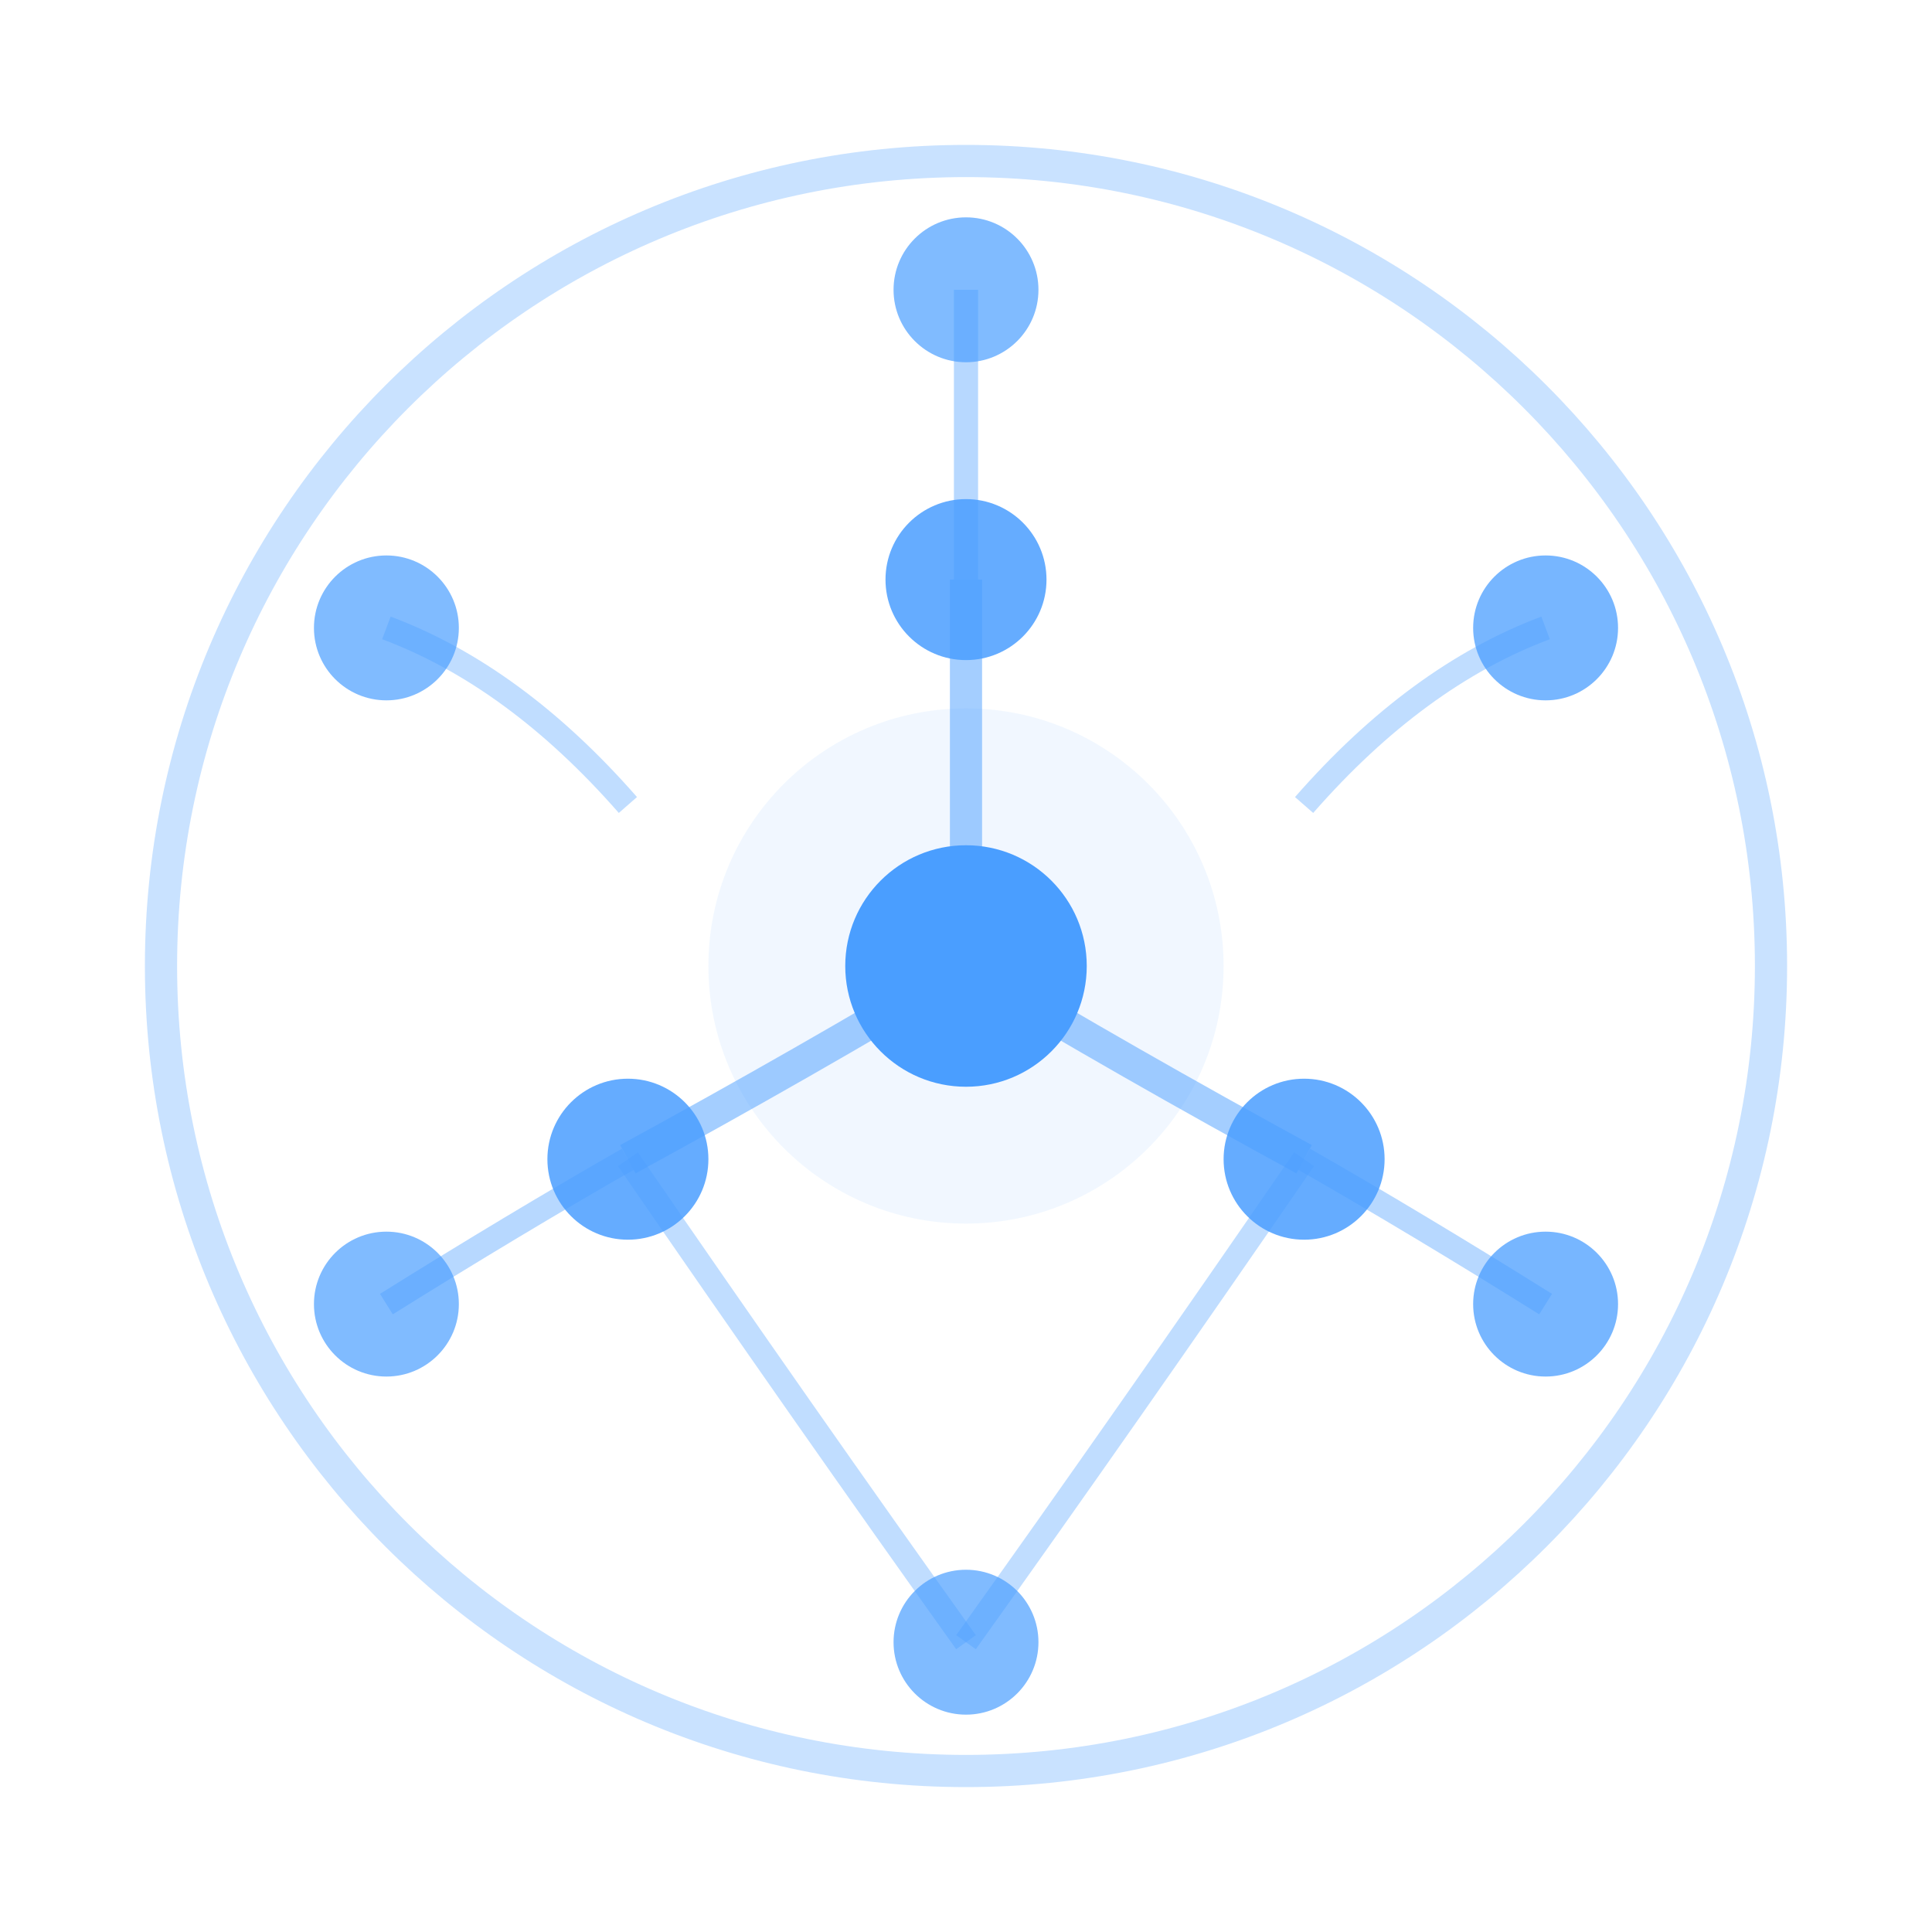
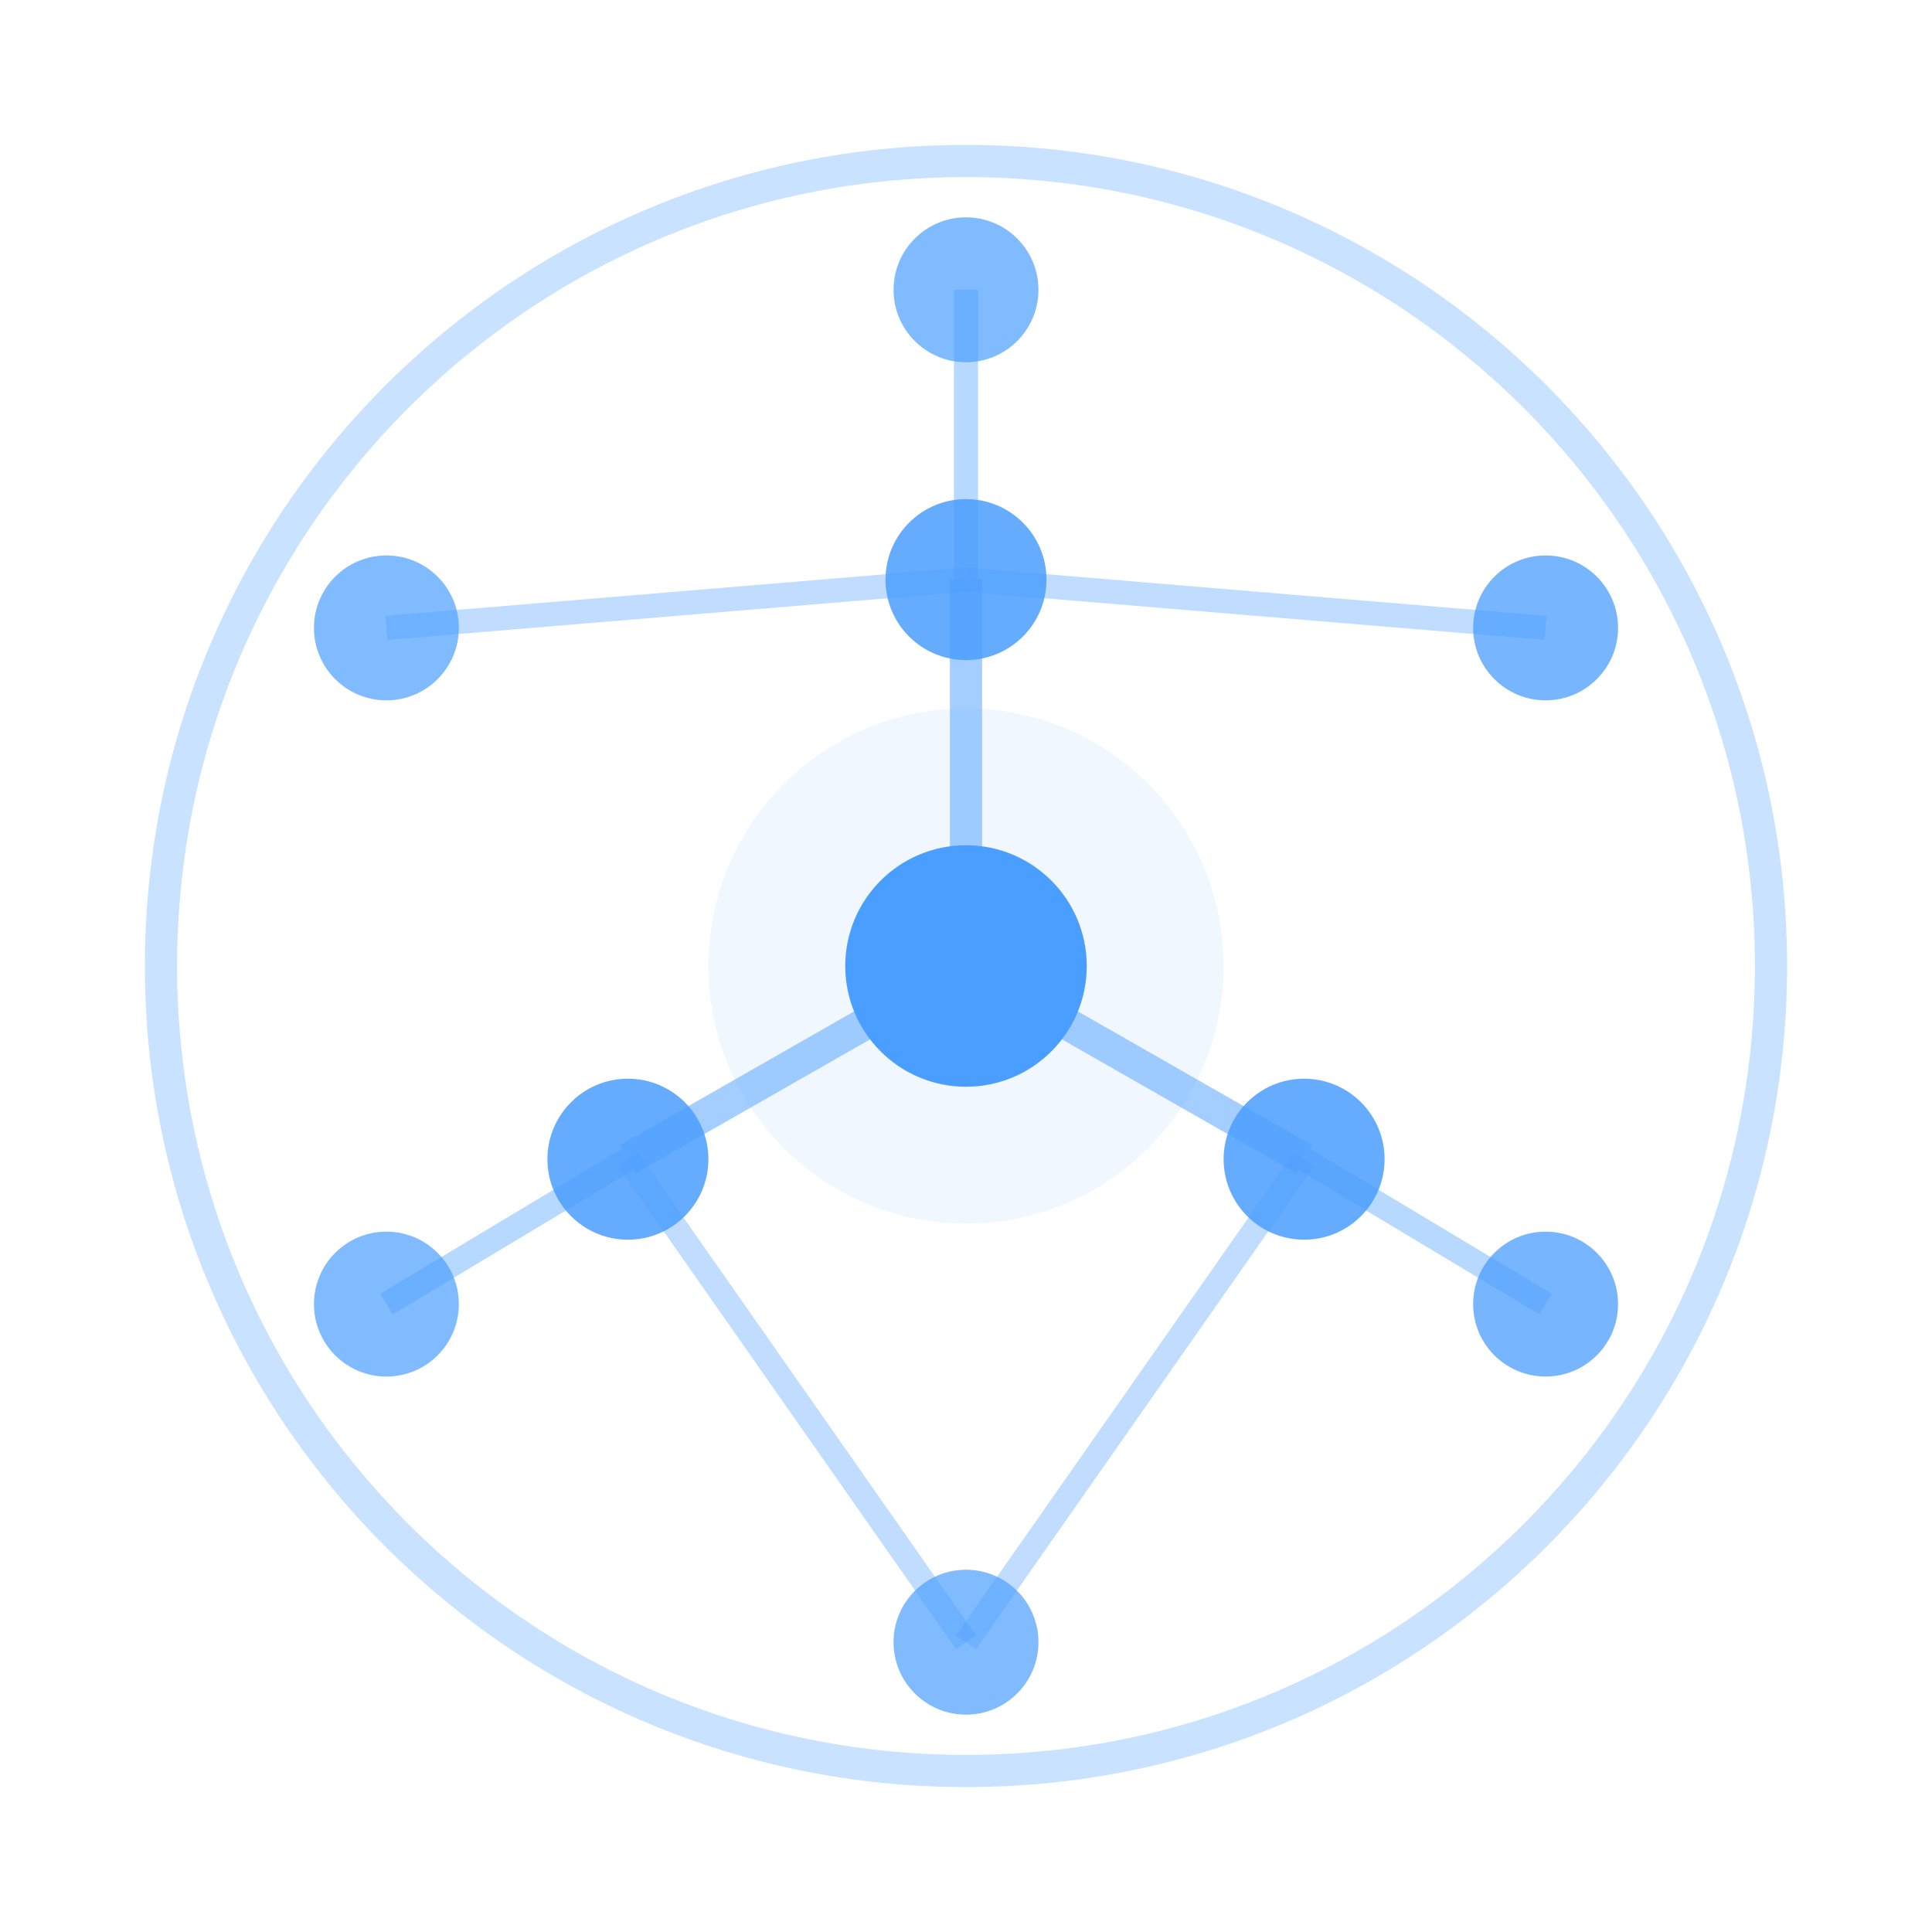
<svg xmlns="http://www.w3.org/2000/svg" viewBox="0 0 120 120" fill="none">
  <g transform="translate(60, 60)">
    <circle cx="0" cy="0" r="50" stroke="#4a9eff" stroke-width="2" opacity="0.3" fill="none" />
-     <path d="M0 -42 Q0 -33 0 -24" stroke="#4a9eff" stroke-width="1.5" opacity="0.4" fill="none" />
-     <path d="M-36 -21 Q-28 -18 -21 -10" stroke="#4a9eff" stroke-width="1.5" opacity="0.35" fill="none" />
-     <path d="M36 -21 Q28 -18 21 -10" stroke="#4a9eff" stroke-width="1.5" opacity="0.35" fill="none" />
-     <path d="M-36 21 Q-28 16 -21 12" stroke="#4a9eff" stroke-width="1.5" opacity="0.4" fill="none" />
-     <path d="M36 21 Q28 16 21 12" stroke="#4a9eff" stroke-width="1.5" opacity="0.4" fill="none" />
-     <path d="M0 42 Q-10 28 -21 12" stroke="#4a9eff" stroke-width="1.5" opacity="0.35" fill="none" />
-     <path d="M0 42 Q10 28 21 12" stroke="#4a9eff" stroke-width="1.5" opacity="0.35" fill="none" />
-     <path d="M0 -24 Q0 -12 0 0" stroke="#4a9eff" stroke-width="2" opacity="0.5" fill="none" />
-     <path d="M-21 12 Q-10 6 0 0" stroke="#4a9eff" stroke-width="2" opacity="0.5" fill="none" />
-     <path d="M21 12 Q10 6 0 0" stroke="#4a9eff" stroke-width="2" opacity="0.5" fill="none" />
+     <line x1="0" y1="-42" x2="0" y2="-24" stroke="#4a9eff" stroke-width="1.5" opacity="0.4" />
+     <line x1="-36" y1="-21" x2="0" y2="-24" stroke="#4a9eff" stroke-width="1.5" opacity="0.35" />
+     <line x1="36" y1="-21" x2="0" y2="-24" stroke="#4a9eff" stroke-width="1.5" opacity="0.35" />
+     <line x1="-36" y1="21" x2="-21" y2="12" stroke="#4a9eff" stroke-width="1.5" opacity="0.4" />
+     <line x1="36" y1="21" x2="21" y2="12" stroke="#4a9eff" stroke-width="1.5" opacity="0.4" />
+     <line x1="0" y1="42" x2="-21" y2="12" stroke="#4a9eff" stroke-width="1.5" opacity="0.35" />
+     <line x1="0" y1="42" x2="21" y2="12" stroke="#4a9eff" stroke-width="1.5" opacity="0.35" />
+     <line x1="0" y1="-24" x2="0" y2="0" stroke="#4a9eff" stroke-width="2" opacity="0.5" />
+     <line x1="-21" y1="12" x2="0" y2="0" stroke="#4a9eff" stroke-width="2" opacity="0.5" />
+     <line x1="21" y1="12" x2="0" y2="0" stroke="#4a9eff" stroke-width="2" opacity="0.5" />
    <circle cx="0" cy="-42" r="4.5" fill="#4a9eff" opacity="0.7" />
    <circle cx="-36" cy="-21" r="4.5" fill="#4a9eff" opacity="0.7" />
    <circle cx="-36" cy="21" r="4.5" fill="#4a9eff" opacity="0.7" />
    <circle cx="0" cy="42" r="4.5" fill="#4a9eff" opacity="0.7" />
    <circle cx="36" cy="21" r="4.5" fill="#4a9eff" opacity="0.75" />
    <circle cx="36" cy="-21" r="4.5" fill="#4a9eff" opacity="0.75" />
    <circle cx="0" cy="-24" r="5" fill="#4a9eff" opacity="0.85" />
    <circle cx="-21" cy="12" r="5" fill="#4a9eff" opacity="0.85" />
    <circle cx="21" cy="12" r="5" fill="#4a9eff" opacity="0.85" />
    <circle cx="0" cy="0" r="7.5" fill="#4a9eff" />
    <circle cx="0" cy="0" r="16" fill="#4a9eff" opacity="0.08" />
  </g>
</svg>
